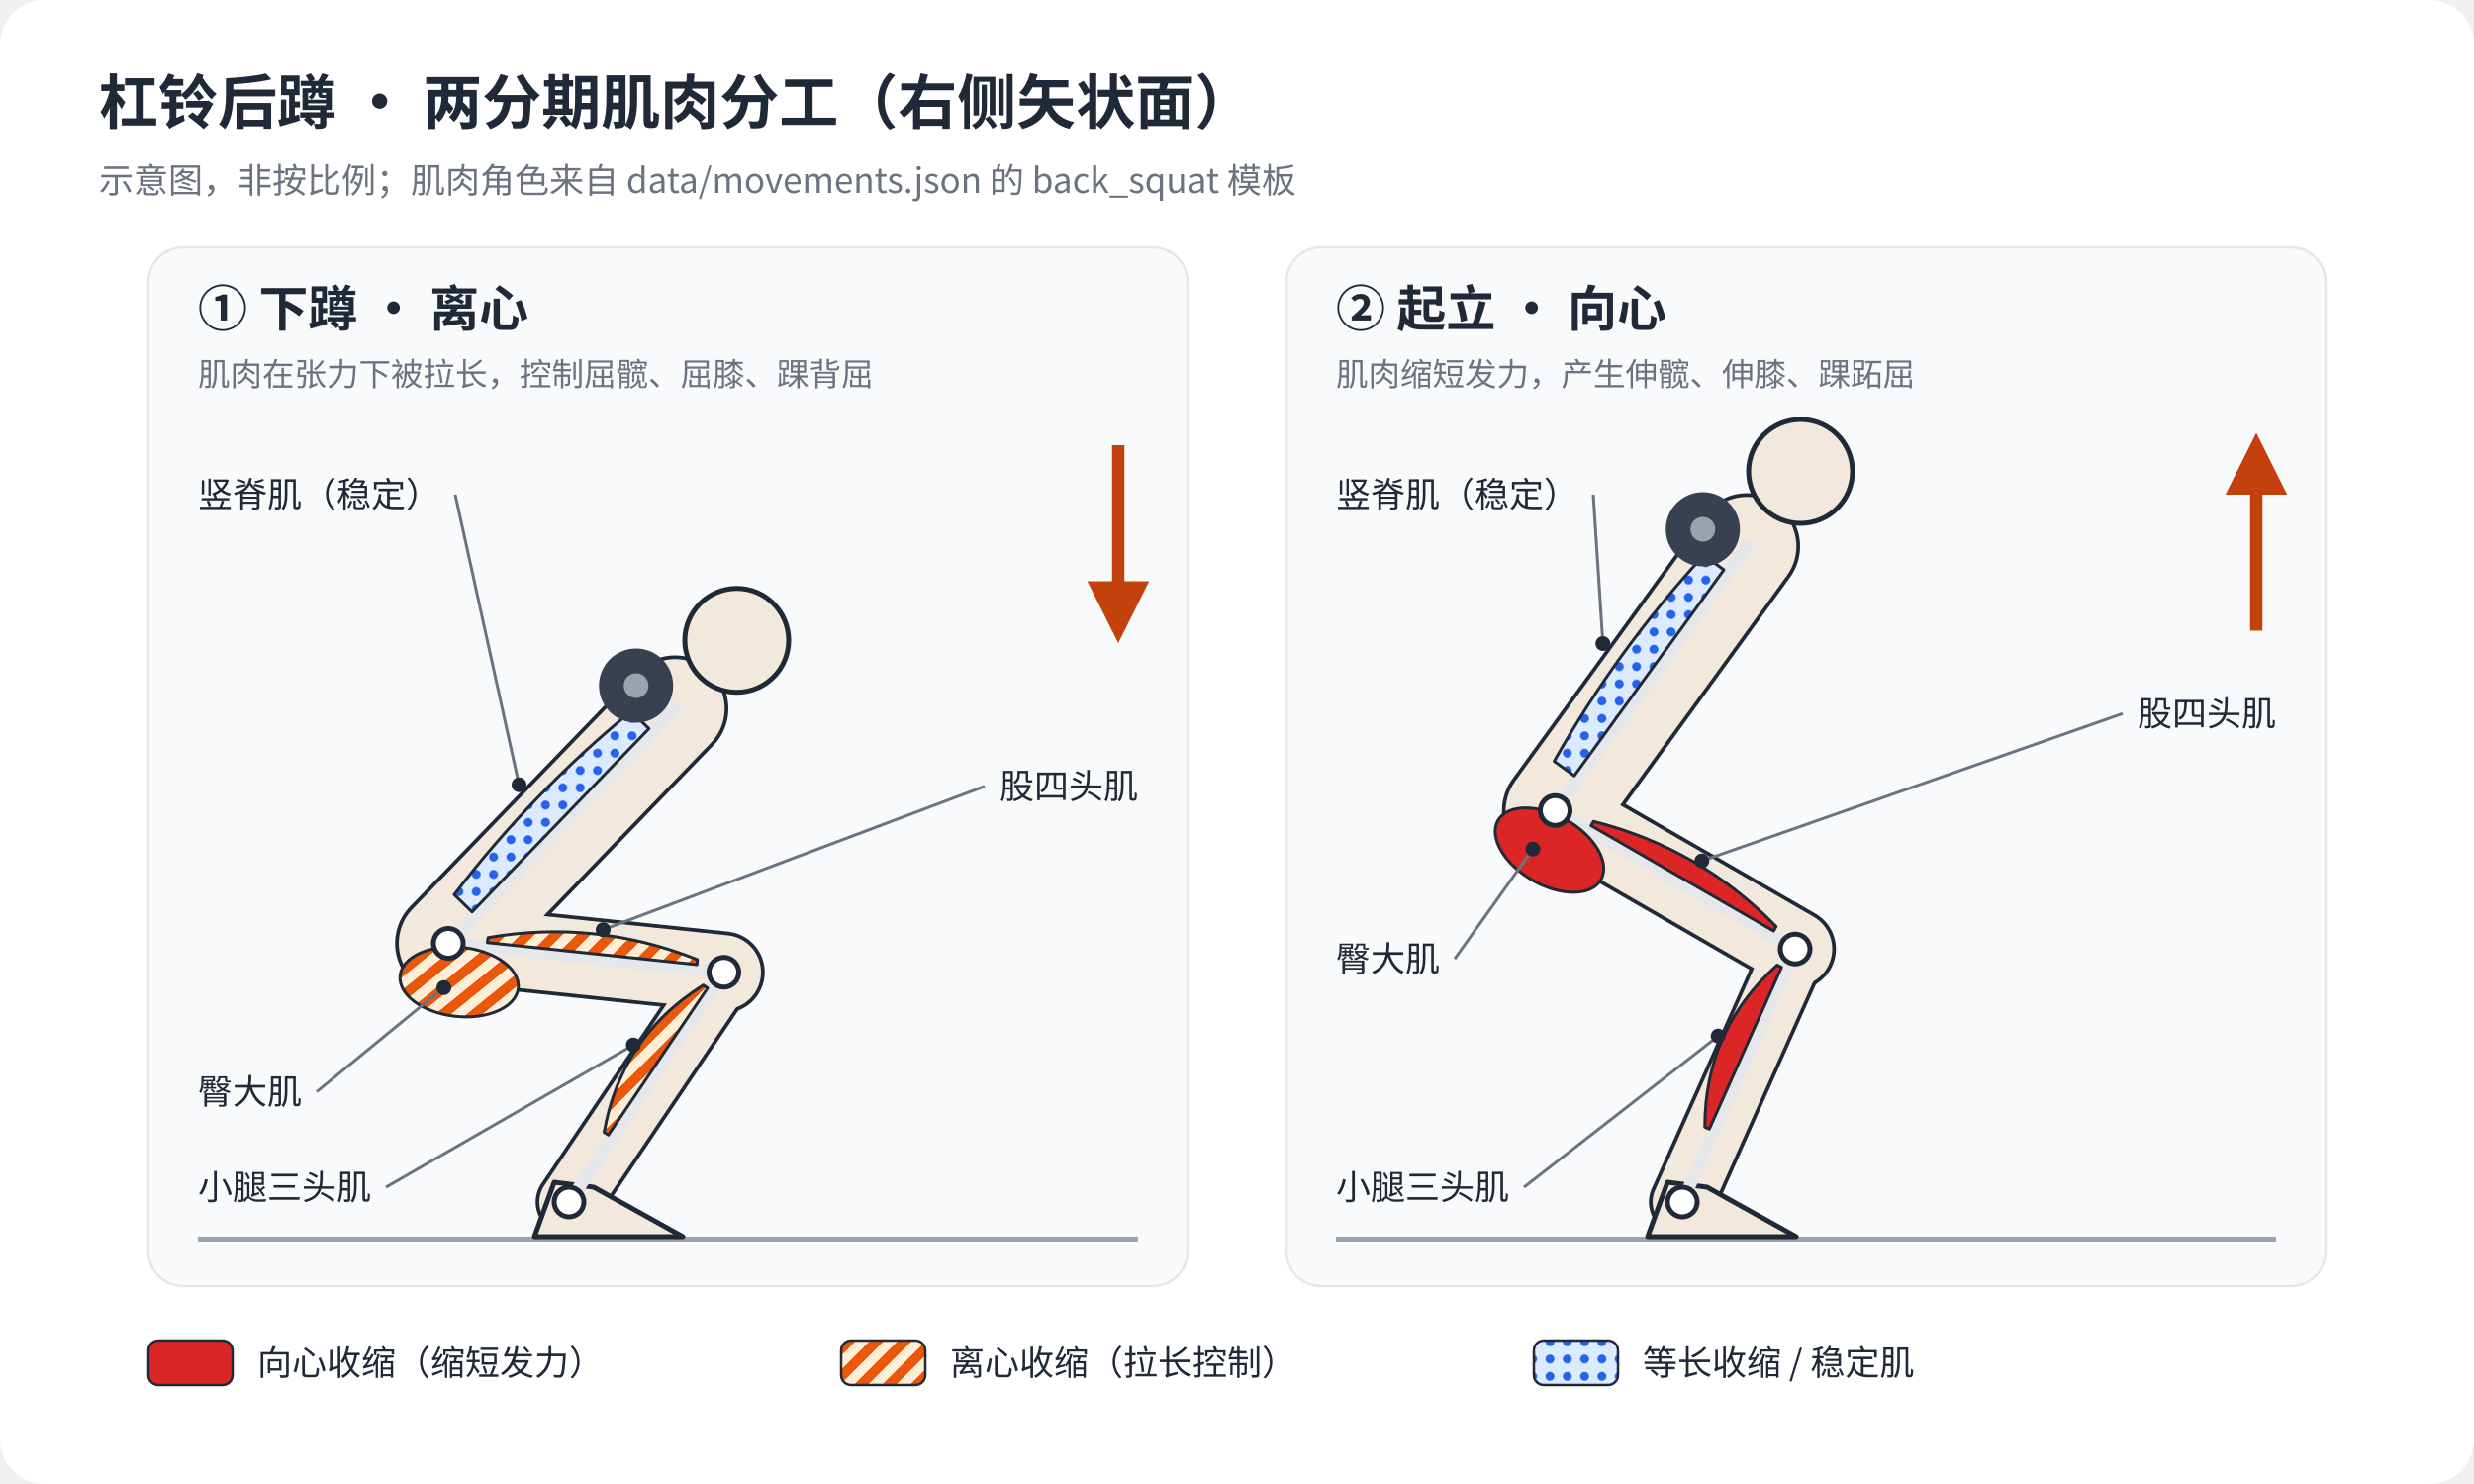
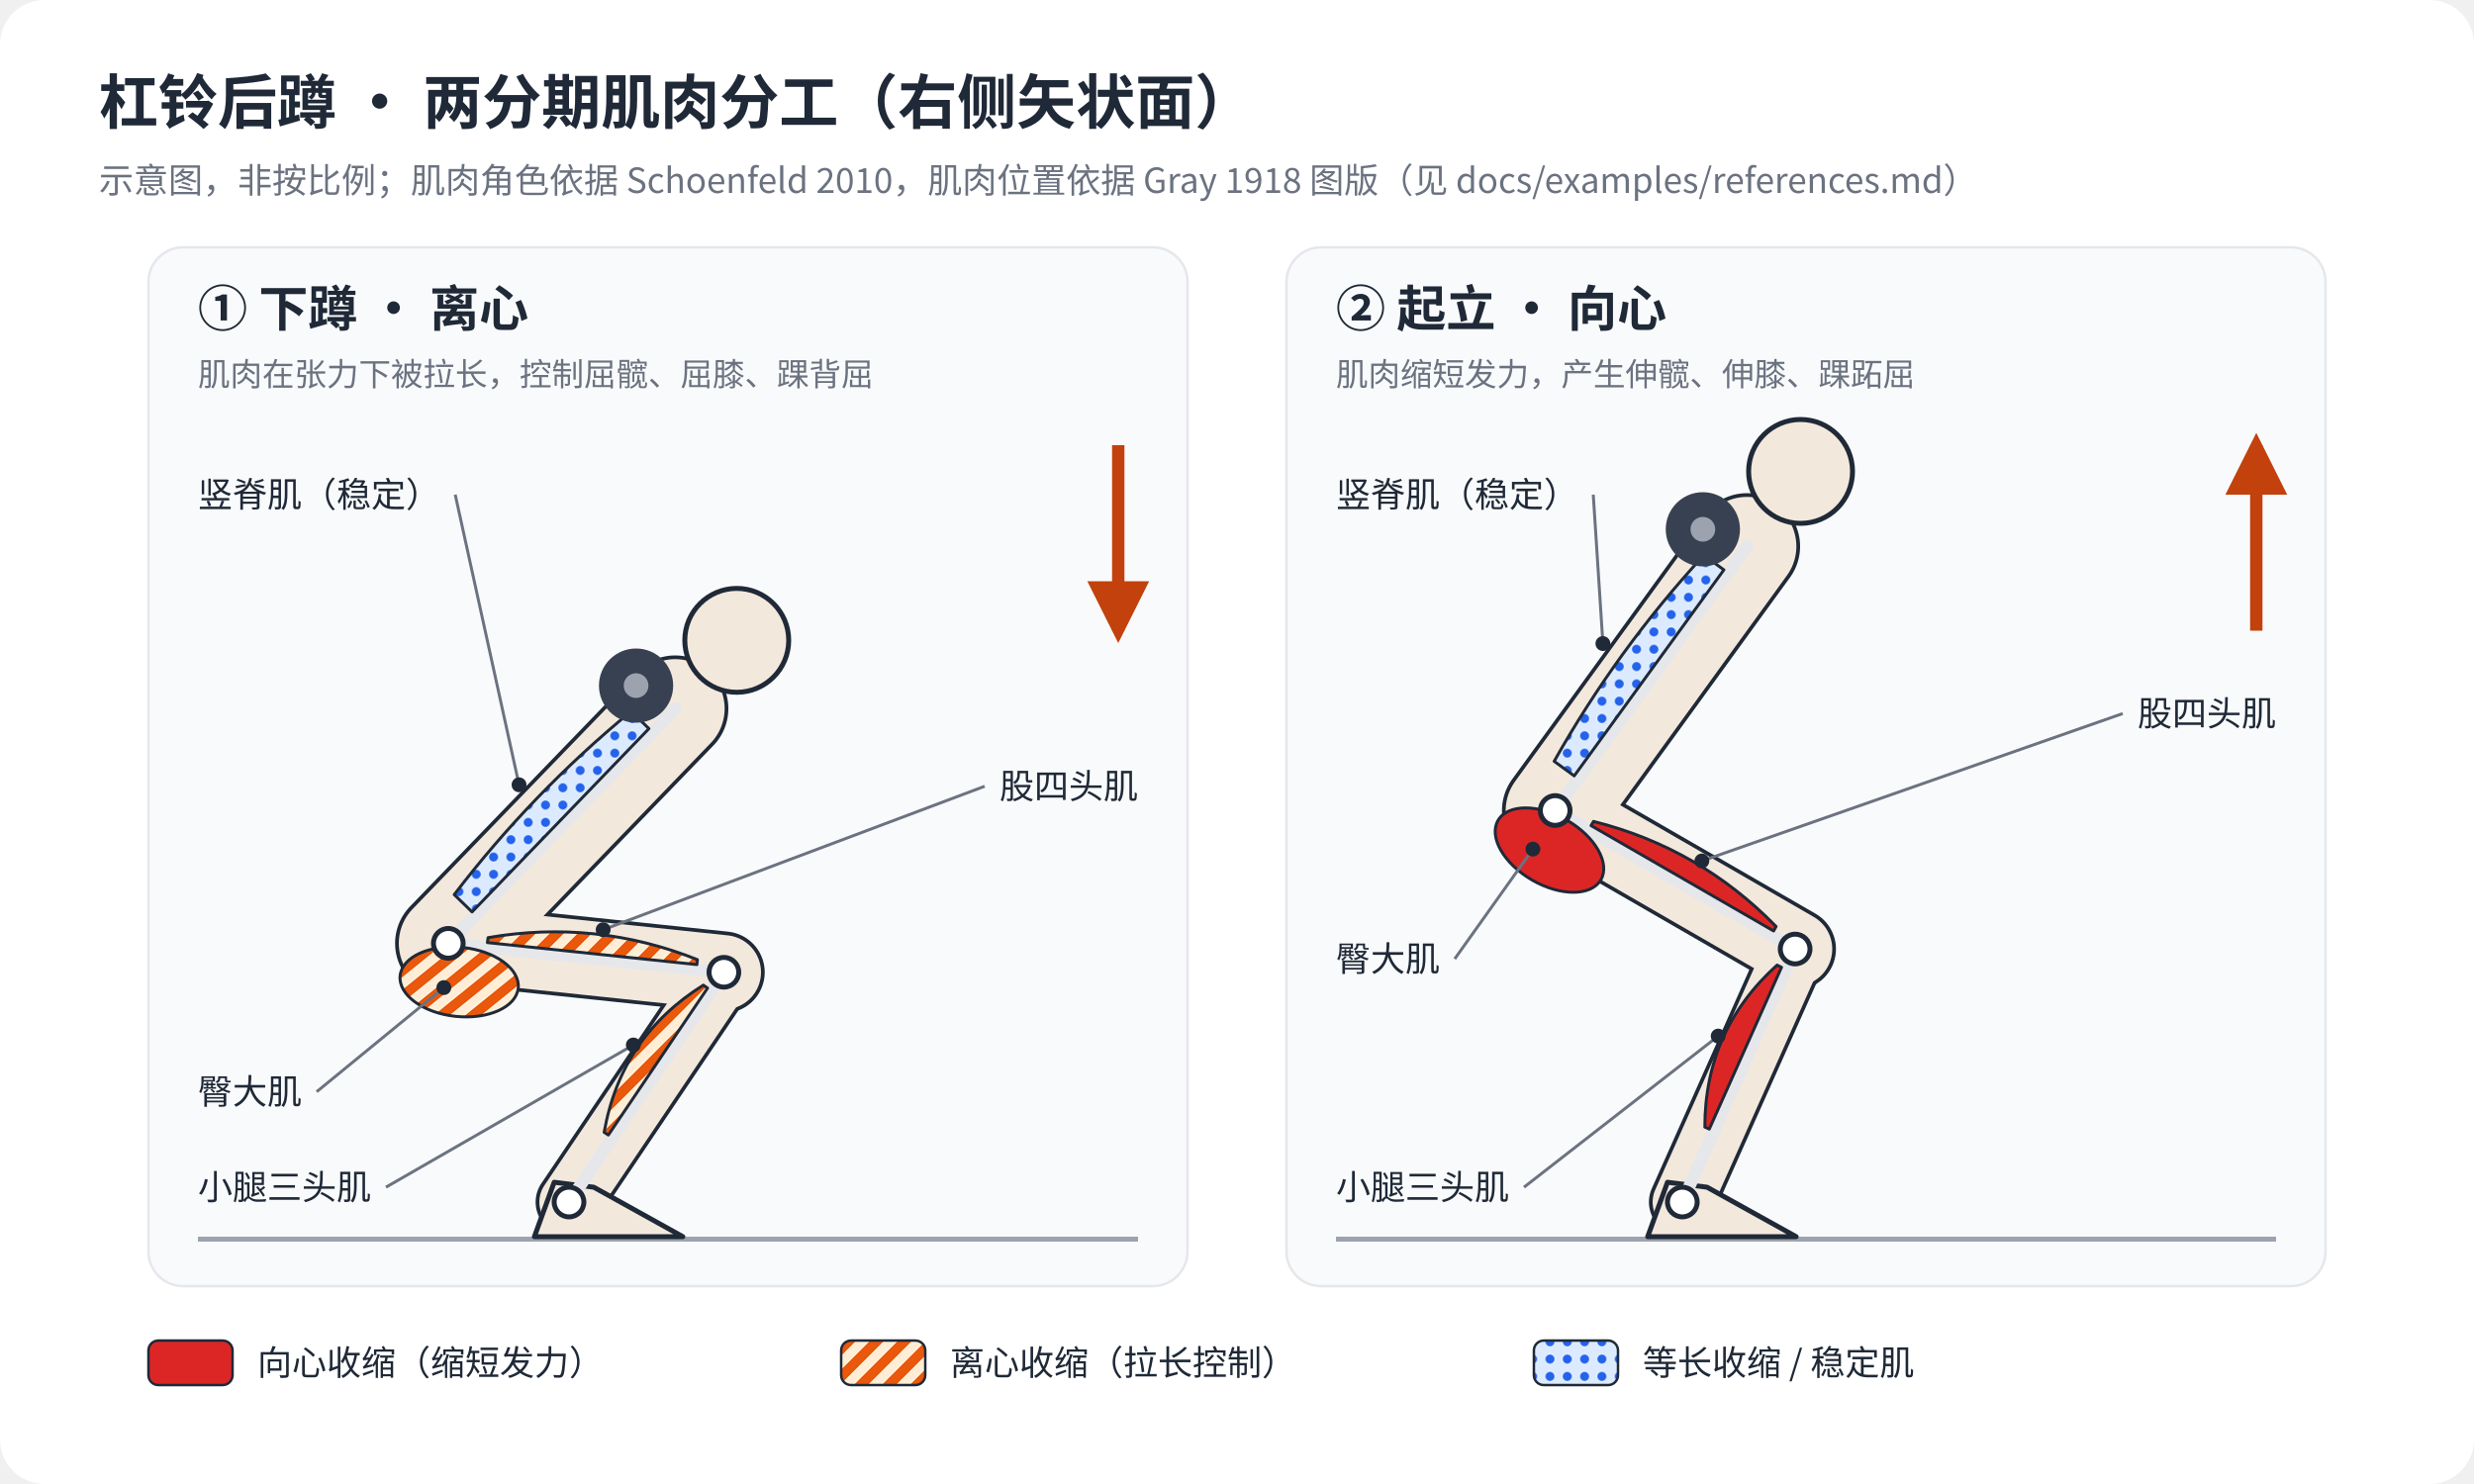
<svg xmlns="http://www.w3.org/2000/svg" width="1000" height="600" viewBox="0 0 1000 600">
  <defs>
    <pattern id="ecc" width="8" height="8" patternUnits="userSpaceOnUse" patternTransform="rotate(45)">
      <rect width="8" height="8" fill="#FFEDD5" />
      <rect width="4" height="8" fill="#EA580C" />
    </pattern>
    <pattern id="iso" width="7" height="7" patternUnits="userSpaceOnUse">
      <rect width="7" height="7" fill="#DBEAFE" />
      <circle cx="3.5" cy="3.5" r="1.8" fill="#2563EB" />
    </pattern>
    <marker id="arrow" viewBox="0 0 10 10" refX="8" refY="5" markerWidth="7" markerHeight="7" orient="auto-start-reverse">
      <path d="M0,0 L10,5 L0,10 z" fill="#1F2937" />
    </marker>
+     <marker id="tee" viewBox="0 0 10 14" refX="5" refY="7" markerWidth="5" markerHeight="7" orient="auto">
+       <path d="M5,0 L5,14" stroke="#1F2937" stroke-width="3" />
+     </marker>
    <marker id="arrowA" viewBox="0 0 10 10" refX="8" refY="5" markerWidth="5" markerHeight="5" orient="auto-start-reverse">
      <path d="M0,0 L10,5 L0,10 z" fill="#C2410C" />
    </marker>
  </defs>
  <rect width="1000" height="600" rx="18" fill="#FFFFFF" />
  <text x="40.0" y="50.0" font-family="'PingFang SC','Microsoft YaHei','Noto Sans CJK SC','Noto Sans SC',sans-serif" font-size="24" font-weight="bold" fill="#1F2937" text-anchor="start">杠铃后蹲 · 两分期肌肉分工（右侧矢状面）</text>
-   <text x="40.0" y="78.0" font-family="'PingFang SC','Microsoft YaHei','Noto Sans CJK SC','Noto Sans SC',sans-serif" font-size="14" font-weight="normal" fill="#6B7280" text-anchor="start">示意图，非按比例；肌肉角色来自 data/movements.json 的 back_squat 模板</text>
+   <text x="40.0" y="78.0" font-family="'PingFang SC','Microsoft YaHei','Noto Sans CJK SC','Noto Sans SC',sans-serif" font-size="14" font-weight="normal" fill="#6B7280" text-anchor="start">示意图，非按比例；肌肉角色依据 Schoenfeld 2010，肌肉位置依据 Gray 1918 图版（见 docs/examples/references.md）</text>
  <rect x="60" y="100" width="420" height="420" rx="14" fill="#F9FAFB" stroke="#E5E7EB" />
  <text x="80.0" y="132.0" font-family="'PingFang SC','Microsoft YaHei','Noto Sans CJK SC','Noto Sans SC',sans-serif" font-size="20" font-weight="bold" fill="#1F2937" text-anchor="start">① 下蹲 · 离心</text>
  <text x="80.0" y="156.0" font-family="'PingFang SC','Microsoft YaHei','Noto Sans CJK SC','Noto Sans SC',sans-serif" font-size="13" font-weight="normal" fill="#6B7280" text-anchor="start">肌肉在张力下被拉长，控制屈髋、屈膝、踝背屈</text>
  <line x1="80" y1="501" x2="460" y2="501" stroke="#9CA3AF" stroke-width="2" />
  <line x1="272.9" y1="286.5" x2="181.2" y2="381.4" stroke="#1F2937" stroke-width="43" stroke-linecap="round" />
  <line x1="181.2" y1="381.4" x2="292.6" y2="393.1" stroke="#1F2937" stroke-width="33" stroke-linecap="round" />
  <line x1="292.6" y1="393.1" x2="230.0" y2="486.0" stroke="#1F2937" stroke-width="27" stroke-linecap="round" />
  <line x1="272.9" y1="286.5" x2="181.2" y2="381.4" stroke="#F3E8DC" stroke-width="40" stroke-linecap="round" />
  <line x1="181.2" y1="381.4" x2="292.6" y2="393.1" stroke="#F3E8DC" stroke-width="30" stroke-linecap="round" />
  <line x1="292.6" y1="393.1" x2="230.0" y2="486.0" stroke="#F3E8DC" stroke-width="24" stroke-linecap="round" />
  <path d="M216.0,500.0 L224.0,478.0 L240.0,480.0 L276.0,500.0 Z" fill="#F3E8DC" stroke="#1F2937" stroke-width="2" stroke-linejoin="round" />
  <circle cx="297.8" cy="258.9" r="21" fill="#F3E8DC" stroke="#1F2937" stroke-width="2" />
  <line x1="181.2" y1="381.4" x2="292.6" y2="393.1" stroke="#E5E7EB" stroke-width="5" stroke-linecap="round" />
  <line x1="292.6" y1="393.1" x2="230.0" y2="486.0" stroke="#E5E7EB" stroke-width="5" stroke-linecap="round" />
  <line x1="181.2" y1="381.4" x2="272.9" y2="286.5" stroke="#E5E7EB" stroke-width="5" stroke-linecap="round" />
  <path d="M197.0,381.1 L197.3,379.1 Q240.8,371.6 281.9,388.0 L281.7,390.0 Z" fill="url(#ecc)" stroke="#1F2937" stroke-width="1.2" stroke-linejoin="round" />
  <path d="M286.0,399.5 L284.3,398.3 Q251.0,419.1 244.2,457.8 L245.9,458.9 Z" fill="url(#ecc)" stroke="#1F2937" stroke-width="1.2" stroke-linejoin="round" />
  <path d="M262.3,294.6 L255.1,287.6 Q215.1,320.5 183.6,361.7 L190.8,368.7 Z" fill="url(#iso)" stroke="#1F2937" stroke-width="1.2" stroke-linejoin="round" />
  <ellipse cx="185.6" cy="397.0" rx="24" ry="14" transform="rotate(6.0 185.6 397.0)" fill="url(#ecc)" stroke="#1F2937" stroke-width="1.2" />
  <circle cx="181.2" cy="381.4" r="6" fill="#fff" stroke="#1F2937" stroke-width="2" />
  <circle cx="292.6" cy="393.1" r="6" fill="#fff" stroke="#1F2937" stroke-width="2" />
  <circle cx="230.0" cy="486.0" r="6" fill="#fff" stroke="#1F2937" stroke-width="2" />
  <circle cx="257.1" cy="277.2" r="15" fill="#374151" />
  <circle cx="257.1" cy="277.2" r="5" fill="#9CA3AF" />
  <line x1="452" y1="180" x2="452" y2="255" stroke="#C2410C" stroke-width="5" marker-end="url(#arrowA)" />
  <line x1="179.4" y1="399.3" x2="128.0" y2="441.4" stroke="#6B7280" stroke-width="1.2" />
  <circle cx="179.4" cy="399.3" r="3" fill="#1F2937" />
  <text x="80.0" y="446.4" font-family="'PingFang SC','Microsoft YaHei','Noto Sans CJK SC','Noto Sans SC',sans-serif" font-size="14" font-weight="normal" fill="#1F2937" text-anchor="start">臀大肌</text>
  <line x1="243.8" y1="375.9" x2="398.0" y2="317.9" stroke="#6B7280" stroke-width="1.2" />
  <circle cx="243.8" cy="375.9" r="3" fill="#1F2937" />
  <text x="460.0" y="322.9" font-family="'PingFang SC','Microsoft YaHei','Noto Sans CJK SC','Noto Sans SC',sans-serif" font-size="14" font-weight="normal" fill="#1F2937" text-anchor="end">股四头肌</text>
  <line x1="256.0" y1="422.5" x2="156.0" y2="480.0" stroke="#6B7280" stroke-width="1.2" />
  <circle cx="256.0" cy="422.5" r="3" fill="#1F2937" />
  <text x="80.0" y="485.0" font-family="'PingFang SC','Microsoft YaHei','Noto Sans CJK SC','Noto Sans SC',sans-serif" font-size="14" font-weight="normal" fill="#1F2937" text-anchor="start">小腿三头肌</text>
  <line x1="209.8" y1="317.3" x2="184.0" y2="200.0" stroke="#6B7280" stroke-width="1.2" />
  <circle cx="209.8" cy="317.3" r="3" fill="#1F2937" />
  <text x="80.0" y="205.0" font-family="'PingFang SC','Microsoft YaHei','Noto Sans CJK SC','Noto Sans SC',sans-serif" font-size="14" font-weight="normal" fill="#1F2937" text-anchor="start">竖脊肌（稳定）</text>
  <rect x="520" y="100" width="420" height="420" rx="14" fill="#F9FAFB" stroke="#E5E7EB" />
  <text x="540.0" y="132.0" font-family="'PingFang SC','Microsoft YaHei','Noto Sans CJK SC','Noto Sans SC',sans-serif" font-size="20" font-weight="bold" fill="#1F2937" text-anchor="start">② 起立 · 向心</text>
  <text x="540.0" y="156.0" font-family="'PingFang SC','Microsoft YaHei','Noto Sans CJK SC','Noto Sans SC',sans-serif" font-size="13" font-weight="normal" fill="#6B7280" text-anchor="start">肌肉缩短发力，产生伸髋、伸膝、踝跖屈</text>
  <line x1="540" y1="501" x2="920" y2="501" stroke="#9CA3AF" stroke-width="2" />
  <line x1="706.1" y1="220.9" x2="628.6" y2="327.7" stroke="#1F2937" stroke-width="43" stroke-linecap="round" />
  <line x1="628.6" y1="327.7" x2="725.6" y2="383.7" stroke="#1F2937" stroke-width="33" stroke-linecap="round" />
  <line x1="725.6" y1="383.7" x2="680.0" y2="486.0" stroke="#1F2937" stroke-width="27" stroke-linecap="round" />
  <line x1="706.1" y1="220.9" x2="628.6" y2="327.7" stroke="#F3E8DC" stroke-width="40" stroke-linecap="round" />
  <line x1="628.6" y1="327.7" x2="725.6" y2="383.7" stroke="#F3E8DC" stroke-width="30" stroke-linecap="round" />
  <line x1="725.6" y1="383.7" x2="680.0" y2="486.0" stroke="#F3E8DC" stroke-width="24" stroke-linecap="round" />
  <path d="M666.0,500.0 L674.0,478.0 L690.0,480.0 L726.0,500.0 Z" fill="#F3E8DC" stroke="#1F2937" stroke-width="2" stroke-linejoin="round" />
  <circle cx="727.8" cy="190.6" r="21" fill="#F3E8DC" stroke="#1F2937" stroke-width="2" />
  <line x1="628.6" y1="327.7" x2="725.6" y2="383.7" stroke="#E5E7EB" stroke-width="5" stroke-linecap="round" />
  <line x1="725.6" y1="383.7" x2="680.0" y2="486.0" stroke="#E5E7EB" stroke-width="5" stroke-linecap="round" />
  <line x1="628.6" y1="327.7" x2="706.1" y2="220.9" stroke="#E5E7EB" stroke-width="5" stroke-linecap="round" />
  <path d="M643.1,333.8 L644.1,332.1 Q687.0,342.9 717.9,374.6 L716.9,376.4 Z" fill="#DC2626" stroke="#1F2937" stroke-width="1.2" stroke-linejoin="round" />
  <path d="M720.1,391.1 L718.3,390.2 Q689.1,416.5 689.1,455.7 L690.9,456.5 Z" fill="#DC2626" stroke="#1F2937" stroke-width="1.2" stroke-linejoin="round" />
  <path d="M696.8,230.4 L688.7,224.5 Q653.6,262.6 628.2,307.8 L636.3,313.7 Z" fill="url(#iso)" stroke="#1F2937" stroke-width="1.2" stroke-linejoin="round" />
  <ellipse cx="626.3" cy="343.7" rx="24" ry="14" transform="rotate(30.0 626.3 343.7)" fill="#DC2626" stroke="#1F2937" stroke-width="1.2" />
  <circle cx="628.6" cy="327.7" r="6" fill="#fff" stroke="#1F2937" stroke-width="2" />
  <circle cx="725.6" cy="383.7" r="6" fill="#fff" stroke="#1F2937" stroke-width="2" />
  <circle cx="680.0" cy="486.0" r="6" fill="#fff" stroke="#1F2937" stroke-width="2" />
  <circle cx="688.3" cy="214.0" r="15" fill="#374151" />
  <circle cx="688.3" cy="214.0" r="5" fill="#9CA3AF" />
  <line x1="912" y1="255" x2="912" y2="180" stroke="#C2410C" stroke-width="5" marker-end="url(#arrowA)" />
  <line x1="619.6" y1="343.3" x2="588.0" y2="387.7" stroke="#6B7280" stroke-width="1.2" />
  <circle cx="619.6" cy="343.3" r="3" fill="#1F2937" />
  <text x="540.0" y="392.7" font-family="'PingFang SC','Microsoft YaHei','Noto Sans CJK SC','Noto Sans SC',sans-serif" font-size="14" font-weight="normal" fill="#1F2937" text-anchor="start">臀大肌</text>
  <line x1="687.9" y1="348.1" x2="858.0" y2="288.5" stroke="#6B7280" stroke-width="1.2" />
  <circle cx="687.9" cy="348.1" r="3" fill="#1F2937" />
  <text x="920.0" y="293.5" font-family="'PingFang SC','Microsoft YaHei','Noto Sans CJK SC','Noto Sans SC',sans-serif" font-size="14" font-weight="normal" fill="#1F2937" text-anchor="end">股四头肌</text>
  <line x1="694.5" y1="418.9" x2="616.0" y2="480.0" stroke="#6B7280" stroke-width="1.2" />
  <circle cx="694.5" cy="418.9" r="3" fill="#1F2937" />
  <text x="540.0" y="485.0" font-family="'PingFang SC','Microsoft YaHei','Noto Sans CJK SC','Noto Sans SC',sans-serif" font-size="14" font-weight="normal" fill="#1F2937" text-anchor="start">小腿三头肌</text>
  <line x1="647.9" y1="260.2" x2="644.0" y2="200.0" stroke="#6B7280" stroke-width="1.2" />
  <circle cx="647.9" cy="260.2" r="3" fill="#1F2937" />
  <text x="540.0" y="205.0" font-family="'PingFang SC','Microsoft YaHei','Noto Sans CJK SC','Noto Sans SC',sans-serif" font-size="14" font-weight="normal" fill="#1F2937" text-anchor="start">竖脊肌（稳定）</text>
  <rect x="60" y="542" width="34" height="18" rx="4" fill="#DC2626" stroke="#1F2937" />
  <text x="104.0" y="556.0" font-family="'PingFang SC','Microsoft YaHei','Noto Sans CJK SC','Noto Sans SC',sans-serif" font-size="14" font-weight="normal" fill="#1F2937" text-anchor="start">向心收缩（缩短发力）</text>
  <rect x="340" y="542" width="34" height="18" rx="4" fill="url(#ecc)" stroke="#1F2937" />
  <text x="384.0" y="556.0" font-family="'PingFang SC','Microsoft YaHei','Noto Sans CJK SC','Noto Sans SC',sans-serif" font-size="14" font-weight="normal" fill="#1F2937" text-anchor="start">离心收缩（拉长控制）</text>
  <rect x="620" y="542" width="34" height="18" rx="4" fill="url(#iso)" stroke="#1F2937" />
  <text x="664.0" y="556.0" font-family="'PingFang SC','Microsoft YaHei','Noto Sans CJK SC','Noto Sans SC',sans-serif" font-size="14" font-weight="normal" fill="#1F2937" text-anchor="start">等长收缩 / 稳定肌</text>
</svg>
